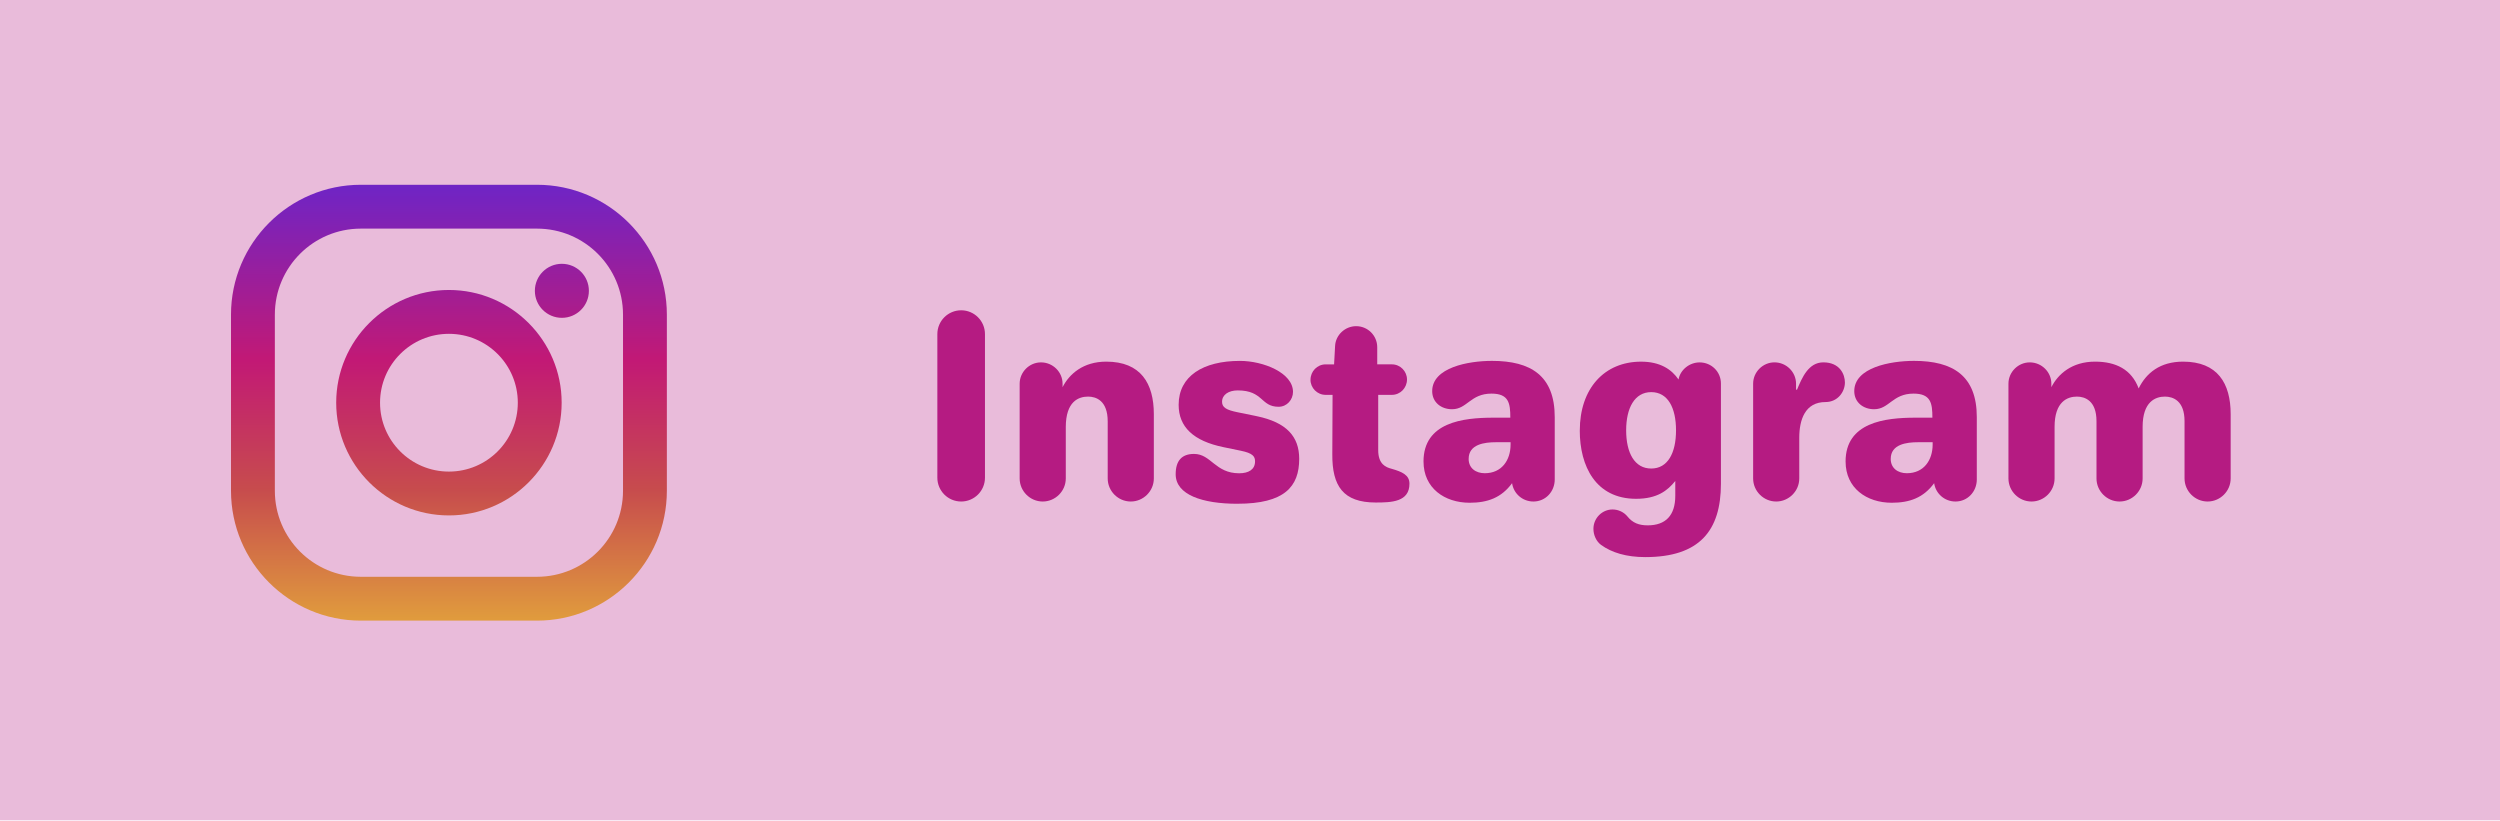
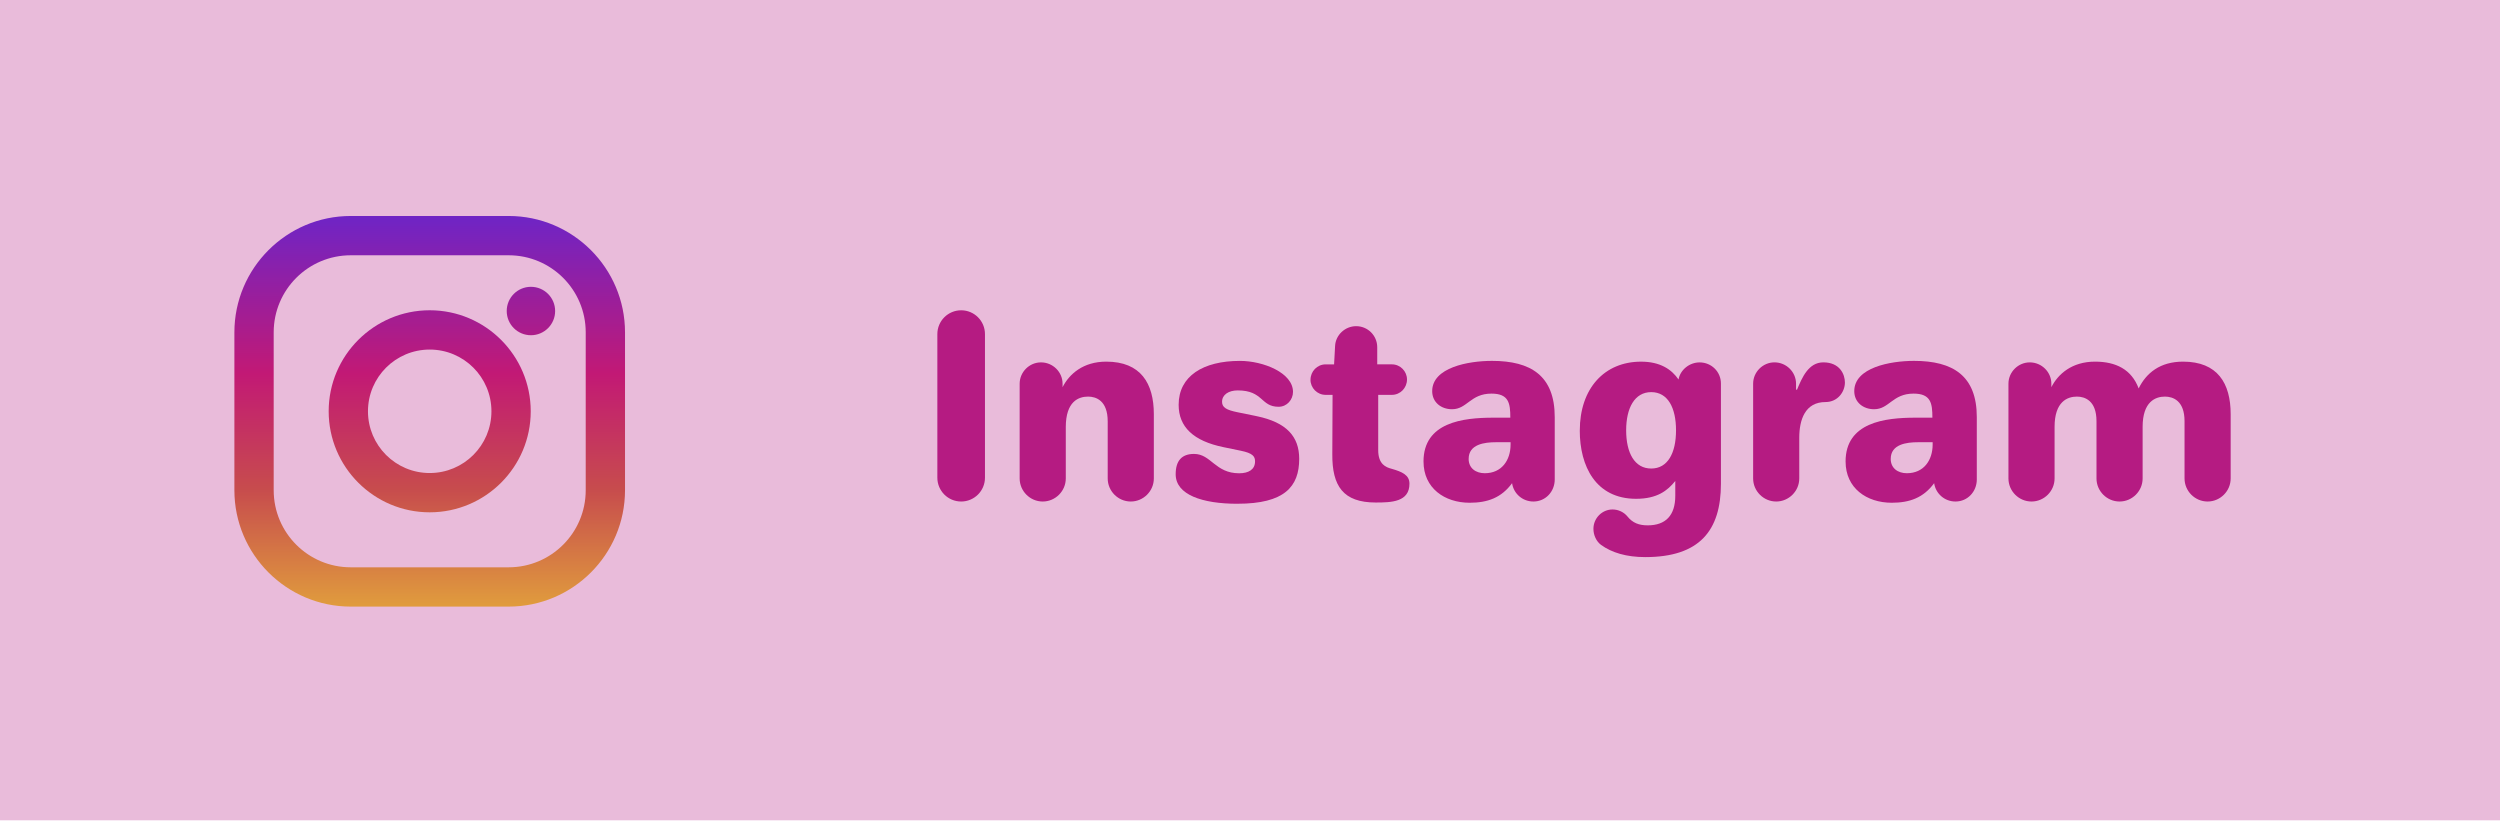
<svg xmlns="http://www.w3.org/2000/svg" width="128mm" height="42mm" viewBox="0 0 128 42" version="1.1" id="svg8">
  <defs id="defs2">
    <linearGradient y2="180" x2="100.008" y1="40.008" x1="160.008" id="b" gradientUnits="userSpaceOnUse">
      <stop id="stop817" offset="0" stop-color="#37aee2" />
      <stop id="stop819" offset="1" stop-color="#1e96c8" />
    </linearGradient>
    <linearGradient y2="174.708" x2="146.527" y1="131.028" x1="123.641" id="w" gradientTransform="scale(1.091908,0.915828)" gradientUnits="userSpaceOnUse">
      <stop id="stop822" offset="0" stop-color="#eff7fc" />
      <stop id="stop824" offset="1" stop-color="#fff" />
    </linearGradient>
  </defs>
  <g id="layer1" transform="translate(-45.1306,-86.64917)" style="display:inline">
    <rect id="rect10" width="128" height="42" x="45.131" y="86.649" style="fill:#b51b82;fill-opacity:0.294;stroke:none;stroke-width:2.001;stroke-miterlimit:4;stroke-dasharray:none;stroke-opacity:1" />
    <g aria-label="Instagram" style="font-style:normal;font-variant:normal;font-weight:normal;font-stretch:normal;font-size:12.7px;line-height:1.25;font-family:'Old Standard TT';-inkscape-font-specification:'Old Standard TT';letter-spacing:0px;word-spacing:0px;fill:#b51b82;fill-opacity:1;stroke:none;stroke-width:0.265" id="text857">
      <path d="m 93.123,111.108 c 0,0.673 0.546,1.219 1.219,1.219 0.673,0 1.219,-0.546 1.219,-1.219 v -7.353 c 0,-0.673 -0.546,-1.219 -1.219,-1.219 -0.673,0 -1.219,0.546 -1.219,1.219 z" style="font-style:normal;font-variant:normal;font-weight:normal;font-stretch:normal;font-family:Jellee;-inkscape-font-specification:Jellee;fill:#b51b82;fill-opacity:1;stroke-width:0.265" id="path937" />
      <path d="m 97.337,111.146 c 0,0.648 0.533,1.181 1.181,1.181 0.648,0 1.181,-0.533 1.181,-1.181 v -2.629 c 0,-1.321 0.66,-1.562 1.143,-1.562 0.406,0 1.003,0.203 1.003,1.27 v 2.921 c 0,0.648 0.533,1.181 1.181,1.181 0.648,0 1.181,-0.533 1.181,-1.181 v -3.289 c 0,-1.587 -0.673,-2.692 -2.438,-2.692 -1.181,0 -1.892,0.635 -2.235,1.308 v -0.178 c 0,-0.597 -0.495,-1.092 -1.105,-1.092 -0.597,0 -1.092,0.495 -1.092,1.092 z" style="font-style:normal;font-variant:normal;font-weight:normal;font-stretch:normal;font-family:Jellee;-inkscape-font-specification:Jellee;fill:#b51b82;fill-opacity:1;stroke-width:0.265" id="path939" />
      <path d="m 108.488,112.441 c 2.413,0 3.162,-0.876 3.162,-2.299 0,-1.143 -0.648,-1.867 -2.172,-2.184 l -0.991,-0.203 c -0.559,-0.114 -0.787,-0.241 -0.787,-0.533 0,-0.368 0.343,-0.584 0.8,-0.584 1.321,0 1.168,0.838 2.095,0.838 0.432,0 0.737,-0.368 0.737,-0.762 0,-0.978 -1.524,-1.587 -2.718,-1.587 -1.88,0 -3.137,0.775 -3.137,2.248 0,1.13 0.749,1.854 2.311,2.172 l 0.864,0.178 c 0.622,0.127 0.737,0.292 0.737,0.546 0,0.419 -0.33,0.61 -0.813,0.61 -1.232,0 -1.435,-0.991 -2.311,-0.991 -0.622,0 -0.94,0.343 -0.94,1.041 0,1.054 1.372,1.511 3.162,1.511 z" style="font-style:normal;font-variant:normal;font-weight:normal;font-stretch:normal;font-family:Jellee;-inkscape-font-specification:Jellee;fill:#b51b82;fill-opacity:1;stroke-width:0.265" id="path941" />
      <path d="m 112.227,106.091 c 0,0.419 0.343,0.775 0.775,0.775 h 0.356 l -0.013,3.035 c -0.013,1.638 0.559,2.477 2.223,2.477 0.8,0 1.727,-0.025 1.727,-0.965 0,-0.445 -0.381,-0.61 -0.914,-0.762 -0.292,-0.076 -0.686,-0.229 -0.686,-0.953 v -2.832 h 0.699 c 0.432,0 0.775,-0.356 0.775,-0.787 0,-0.419 -0.343,-0.775 -0.775,-0.775 h -0.749 v -0.876 c 0,-0.597 -0.483,-1.079 -1.079,-1.079 -0.572,0 -1.054,0.457 -1.079,1.016 l -0.051,0.94 h -0.432 c -0.432,0 -0.775,0.356 -0.775,0.787 z" style="font-style:normal;font-variant:normal;font-weight:normal;font-stretch:normal;font-family:Jellee;-inkscape-font-specification:Jellee;fill:#b51b82;fill-opacity:1;stroke-width:0.265" id="path943" />
      <path d="m 118.015,110.282 c 0,1.359 1.079,2.108 2.362,2.108 0.914,0 1.626,-0.254 2.172,-1.003 0.076,0.533 0.533,0.94 1.092,0.94 0.622,0 1.092,-0.508 1.092,-1.13 v -3.188 c 0,-2.121 -1.219,-2.883 -3.213,-2.883 -1.219,0 -3.061,0.343 -3.061,1.549 0,0.572 0.457,0.927 1.016,0.927 0.775,0 0.94,-0.8 2.019,-0.8 0.889,0 0.965,0.495 0.965,1.232 h -0.864 c -1.575,0 -3.581,0.241 -3.581,2.248 z m 2.311,-0.14 c 0,-0.749 0.813,-0.851 1.397,-0.851 h 0.749 v 0.114 c 0,0.813 -0.457,1.473 -1.321,1.473 -0.457,0 -0.826,-0.254 -0.826,-0.737 z" style="font-style:normal;font-variant:normal;font-weight:normal;font-stretch:normal;font-family:Jellee;-inkscape-font-specification:Jellee;fill:#b51b82;fill-opacity:1;stroke-width:0.265" id="path945" />
      <path d="m 126.015,108.695 c 0,1.816 0.813,3.493 2.883,3.493 1.079,0 1.613,-0.419 2.007,-0.914 v 0.762 c 0,1.003 -0.495,1.511 -1.41,1.511 -0.457,0 -0.775,-0.127 -1.041,-0.457 -0.178,-0.216 -0.457,-0.356 -0.762,-0.356 -0.533,0 -0.978,0.445 -0.978,0.991 0,0.33 0.152,0.648 0.394,0.826 0.546,0.394 1.295,0.622 2.261,0.622 2.781,0 3.873,-1.359 3.873,-3.759 v -5.131 c 0,-0.597 -0.483,-1.079 -1.092,-1.079 -0.521,0 -0.991,0.381 -1.079,0.876 -0.356,-0.521 -0.94,-0.914 -1.918,-0.914 -1.867,0 -3.137,1.359 -3.137,3.531 z m 2.375,-0.013 c 0,-1.143 0.432,-1.956 1.283,-1.956 0.851,0 1.27,0.8 1.27,1.956 0,1.156 -0.419,1.956 -1.27,1.956 -0.851,0 -1.283,-0.8 -1.283,-1.956 z" style="font-style:normal;font-variant:normal;font-weight:normal;font-stretch:normal;font-family:Jellee;-inkscape-font-specification:Jellee;fill:#b51b82;fill-opacity:1;stroke-width:0.265" id="path947" />
      <path d="m 134.891,111.146 c 0,0.648 0.533,1.181 1.181,1.181 0.648,0 1.181,-0.533 1.181,-1.181 v -2.083 c 0,-0.914 0.292,-1.829 1.346,-1.829 0.622,0 0.991,-0.521 0.991,-1.003 0,-0.406 -0.254,-1.029 -1.105,-1.029 -0.762,0 -1.092,0.787 -1.346,1.397 h -0.051 v -0.305 c 0,-0.597 -0.495,-1.092 -1.105,-1.092 -0.597,0 -1.092,0.495 -1.092,1.092 z" style="font-style:normal;font-variant:normal;font-weight:normal;font-stretch:normal;font-family:Jellee;-inkscape-font-specification:Jellee;fill:#b51b82;fill-opacity:1;stroke-width:0.265" id="path949" />
      <path d="m 139.625,110.282 c 0,1.359 1.079,2.108 2.362,2.108 0.914,0 1.626,-0.254 2.172,-1.003 0.076,0.533 0.533,0.94 1.092,0.94 0.622,0 1.092,-0.508 1.092,-1.13 v -3.188 c 0,-2.121 -1.219,-2.883 -3.213,-2.883 -1.219,0 -3.061,0.343 -3.061,1.549 0,0.572 0.457,0.927 1.016,0.927 0.775,0 0.94,-0.8 2.019,-0.8 0.889,0 0.965,0.495 0.965,1.232 h -0.864 c -1.575,0 -3.581,0.241 -3.581,2.248 z m 2.311,-0.14 c 0,-0.749 0.813,-0.851 1.397,-0.851 h 0.749 v 0.114 c 0,0.813 -0.457,1.473 -1.321,1.473 -0.457,0 -0.826,-0.254 -0.826,-0.737 z" style="font-style:normal;font-variant:normal;font-weight:normal;font-stretch:normal;font-family:Jellee;-inkscape-font-specification:Jellee;fill:#b51b82;fill-opacity:1;stroke-width:0.265" id="path951" />
      <path d="m 147.963,111.146 c 0,0.648 0.533,1.181 1.181,1.181 0.648,0 1.181,-0.533 1.181,-1.181 v -2.642 c 0,-1.295 0.66,-1.549 1.143,-1.549 0.406,0 1.003,0.203 1.003,1.257 v 2.934 c 0,0.648 0.533,1.181 1.181,1.181 0.648,0 1.181,-0.533 1.181,-1.181 v -2.642 c 0,-1.295 0.66,-1.549 1.143,-1.549 0.406,0 1.003,0.203 1.003,1.257 v 2.934 c 0,0.648 0.533,1.181 1.181,1.181 0.648,0 1.181,-0.533 1.181,-1.181 v -3.289 c 0,-1.587 -0.673,-2.692 -2.438,-2.692 -1.168,0 -1.88,0.572 -2.273,1.372 -0.368,-0.978 -1.168,-1.372 -2.235,-1.372 -1.181,0 -1.892,0.635 -2.235,1.308 v -0.178 c 0,-0.597 -0.495,-1.092 -1.105,-1.092 -0.597,0 -1.092,0.495 -1.092,1.092 z" style="font-style:normal;font-variant:normal;font-weight:normal;font-stretch:normal;font-family:Jellee;-inkscape-font-specification:Jellee;fill:#b51b82;fill-opacity:1;stroke-width:0.265" id="path953" />
    </g>
-     <g id="g935" transform="matrix(0.0404982,0,0,0.0404982,56.95783,96.10966)">
+     <g id="g935" transform="matrix(0.0362954,0,0,0.0362954,57.13134,97.70739)">
      <g id="g862">
        <linearGradient gradientTransform="matrix(1,0,0,-1,0,554)" y2="549.72" x2="275.517" y1="4.57" x1="275.517" gradientUnits="userSpaceOnUse" id="SVGID_1_">
          <stop id="stop829" style="stop-color:#E09B3D" offset="0" />
          <stop id="stop831" style="stop-color:#C74C4D" offset="0.3" />
          <stop id="stop833" style="stop-color:#C21975" offset="0.6" />
          <stop id="stop835" style="stop-color:#7024C4" offset="1" />
        </linearGradient>
        <path id="path838" d="M 386.878,0 H 164.156 C 73.64,0 0,73.64 0,164.156 v 222.722 c 0,90.516 73.64,164.156 164.156,164.156 h 222.722 c 90.516,0 164.156,-73.64 164.156,-164.156 V 164.156 C 551.033,73.64 477.393,0 386.878,0 Z M 495.6,386.878 C 495.6,446.923 446.923,495.6 386.878,495.6 H 164.156 C 104.111,495.6 55.434,446.923 55.434,386.878 V 164.156 c 0,-60.046 48.677,-108.722 108.722,-108.722 h 222.722 c 60.045,0 108.722,48.676 108.722,108.722 z" style="fill:url(#SVGID_1_)" />
        <linearGradient gradientTransform="matrix(1,0,0,-1,0,554)" y2="549.72" x2="275.517" y1="4.57" x1="275.517" gradientUnits="userSpaceOnUse" id="SVGID_2_">
          <stop id="stop840" style="stop-color:#E09B3D" offset="0" />
          <stop id="stop842" style="stop-color:#C74C4D" offset="0.3" />
          <stop id="stop844" style="stop-color:#C21975" offset="0.6" />
          <stop id="stop846" style="stop-color:#7024C4" offset="1" />
        </linearGradient>
        <path id="path849" d="M 275.517,133 C 196.933,133 133,196.933 133,275.516 c 0,78.583 63.933,142.517 142.517,142.517 78.584,0 142.517,-63.933 142.517,-142.517 C 418.034,196.932 354.101,133 275.517,133 Z m 0,229.6 c -48.095,0 -87.083,-38.988 -87.083,-87.083 0,-48.095 38.989,-87.083 87.083,-87.083 48.095,0 87.083,38.988 87.083,87.083 0,48.094 -38.989,87.083 -87.083,87.083 z" style="fill:url(#SVGID_2_)" />
        <linearGradient gradientTransform="matrix(1,0,0,-1,0,554)" y2="549.72" x2="418.31" y1="4.57" x1="418.31" gradientUnits="userSpaceOnUse" id="SVGID_3_">
          <stop id="stop851" style="stop-color:#E09B3D" offset="0" />
          <stop id="stop853" style="stop-color:#C74C4D" offset="0.3" />
          <stop id="stop855" style="stop-color:#C21975" offset="0.6" />
          <stop id="stop857" style="stop-color:#7024C4" offset="1" />
        </linearGradient>
        <circle id="circle860" r="34.15" cy="134.07" cx="418.31" style="fill:url(#SVGID_3_)" />
      </g>
      <g id="g864" />
      <g id="g866" />
      <g id="g868" />
      <g id="g870" />
      <g id="g872" />
      <g id="g874" />
      <g id="g876" />
      <g id="g878" />
      <g id="g880" />
      <g id="g882" />
      <g id="g884" />
      <g id="g886" />
      <g id="g888" />
      <g id="g890" />
      <g id="g892" />
    </g>
  </g>
  <g id="layer2" style="display:none">
    <path style="fill:none;stroke:#000000;stroke-width:0.265px;stroke-linecap:butt;stroke-linejoin:miter;stroke-opacity:1" d="M 0,0 128,42" id="path881" />
    <path style="fill:none;stroke:#000000;stroke-width:0.265px;stroke-linecap:butt;stroke-linejoin:miter;stroke-opacity:1" d="M 0,42 128,1.5894571e-7" id="path883" />
  </g>
</svg>
